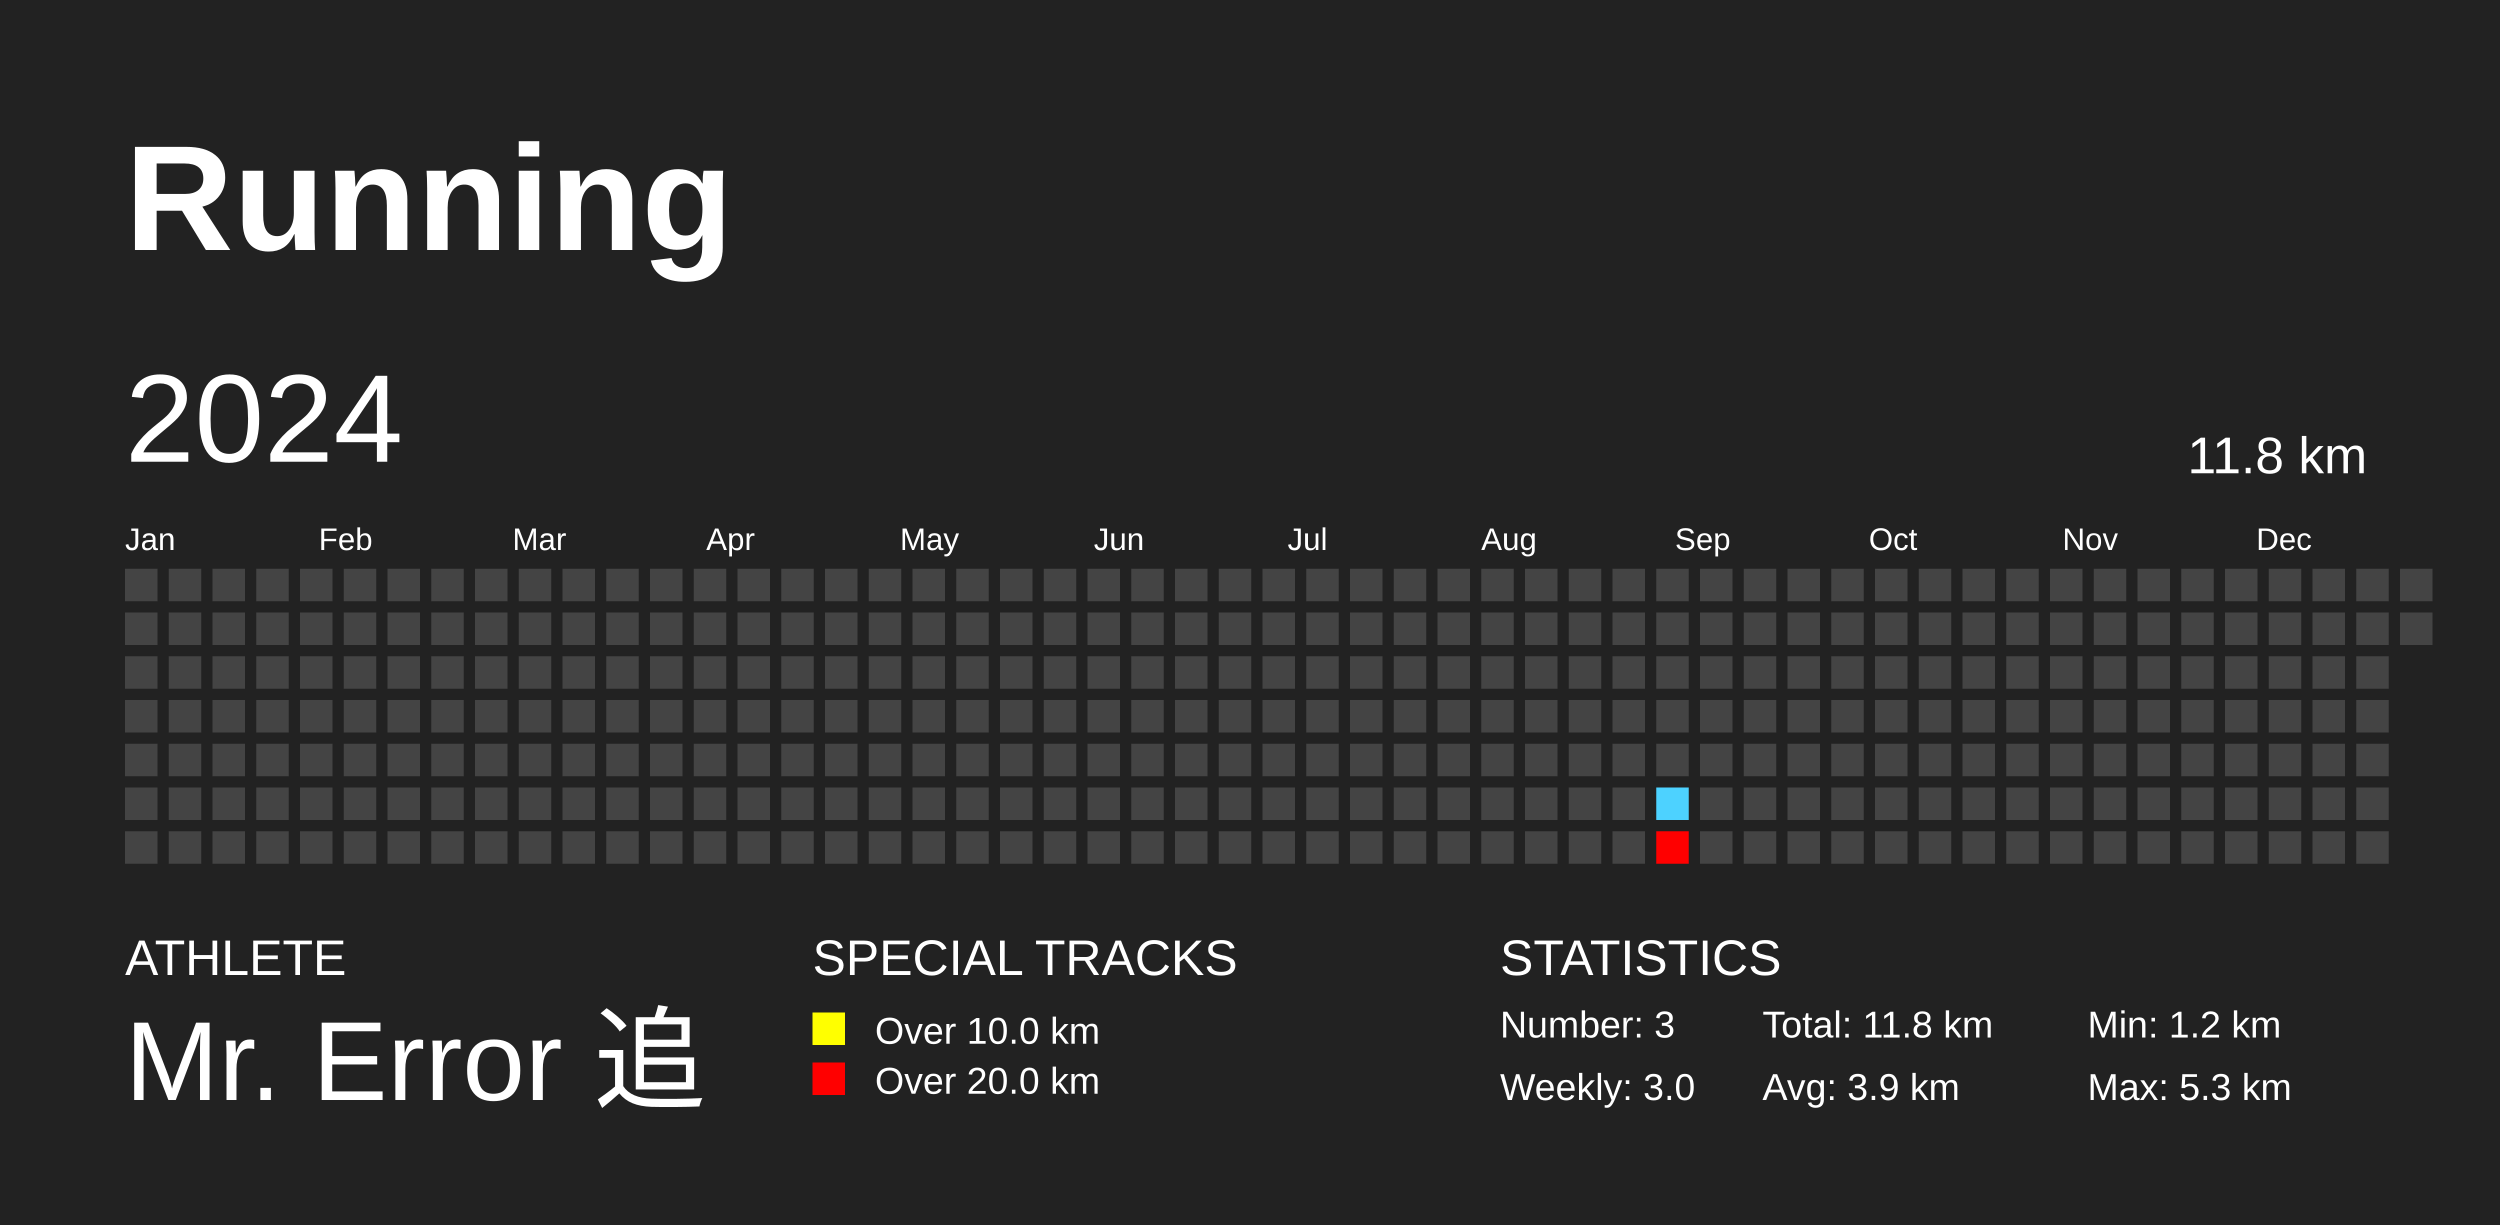
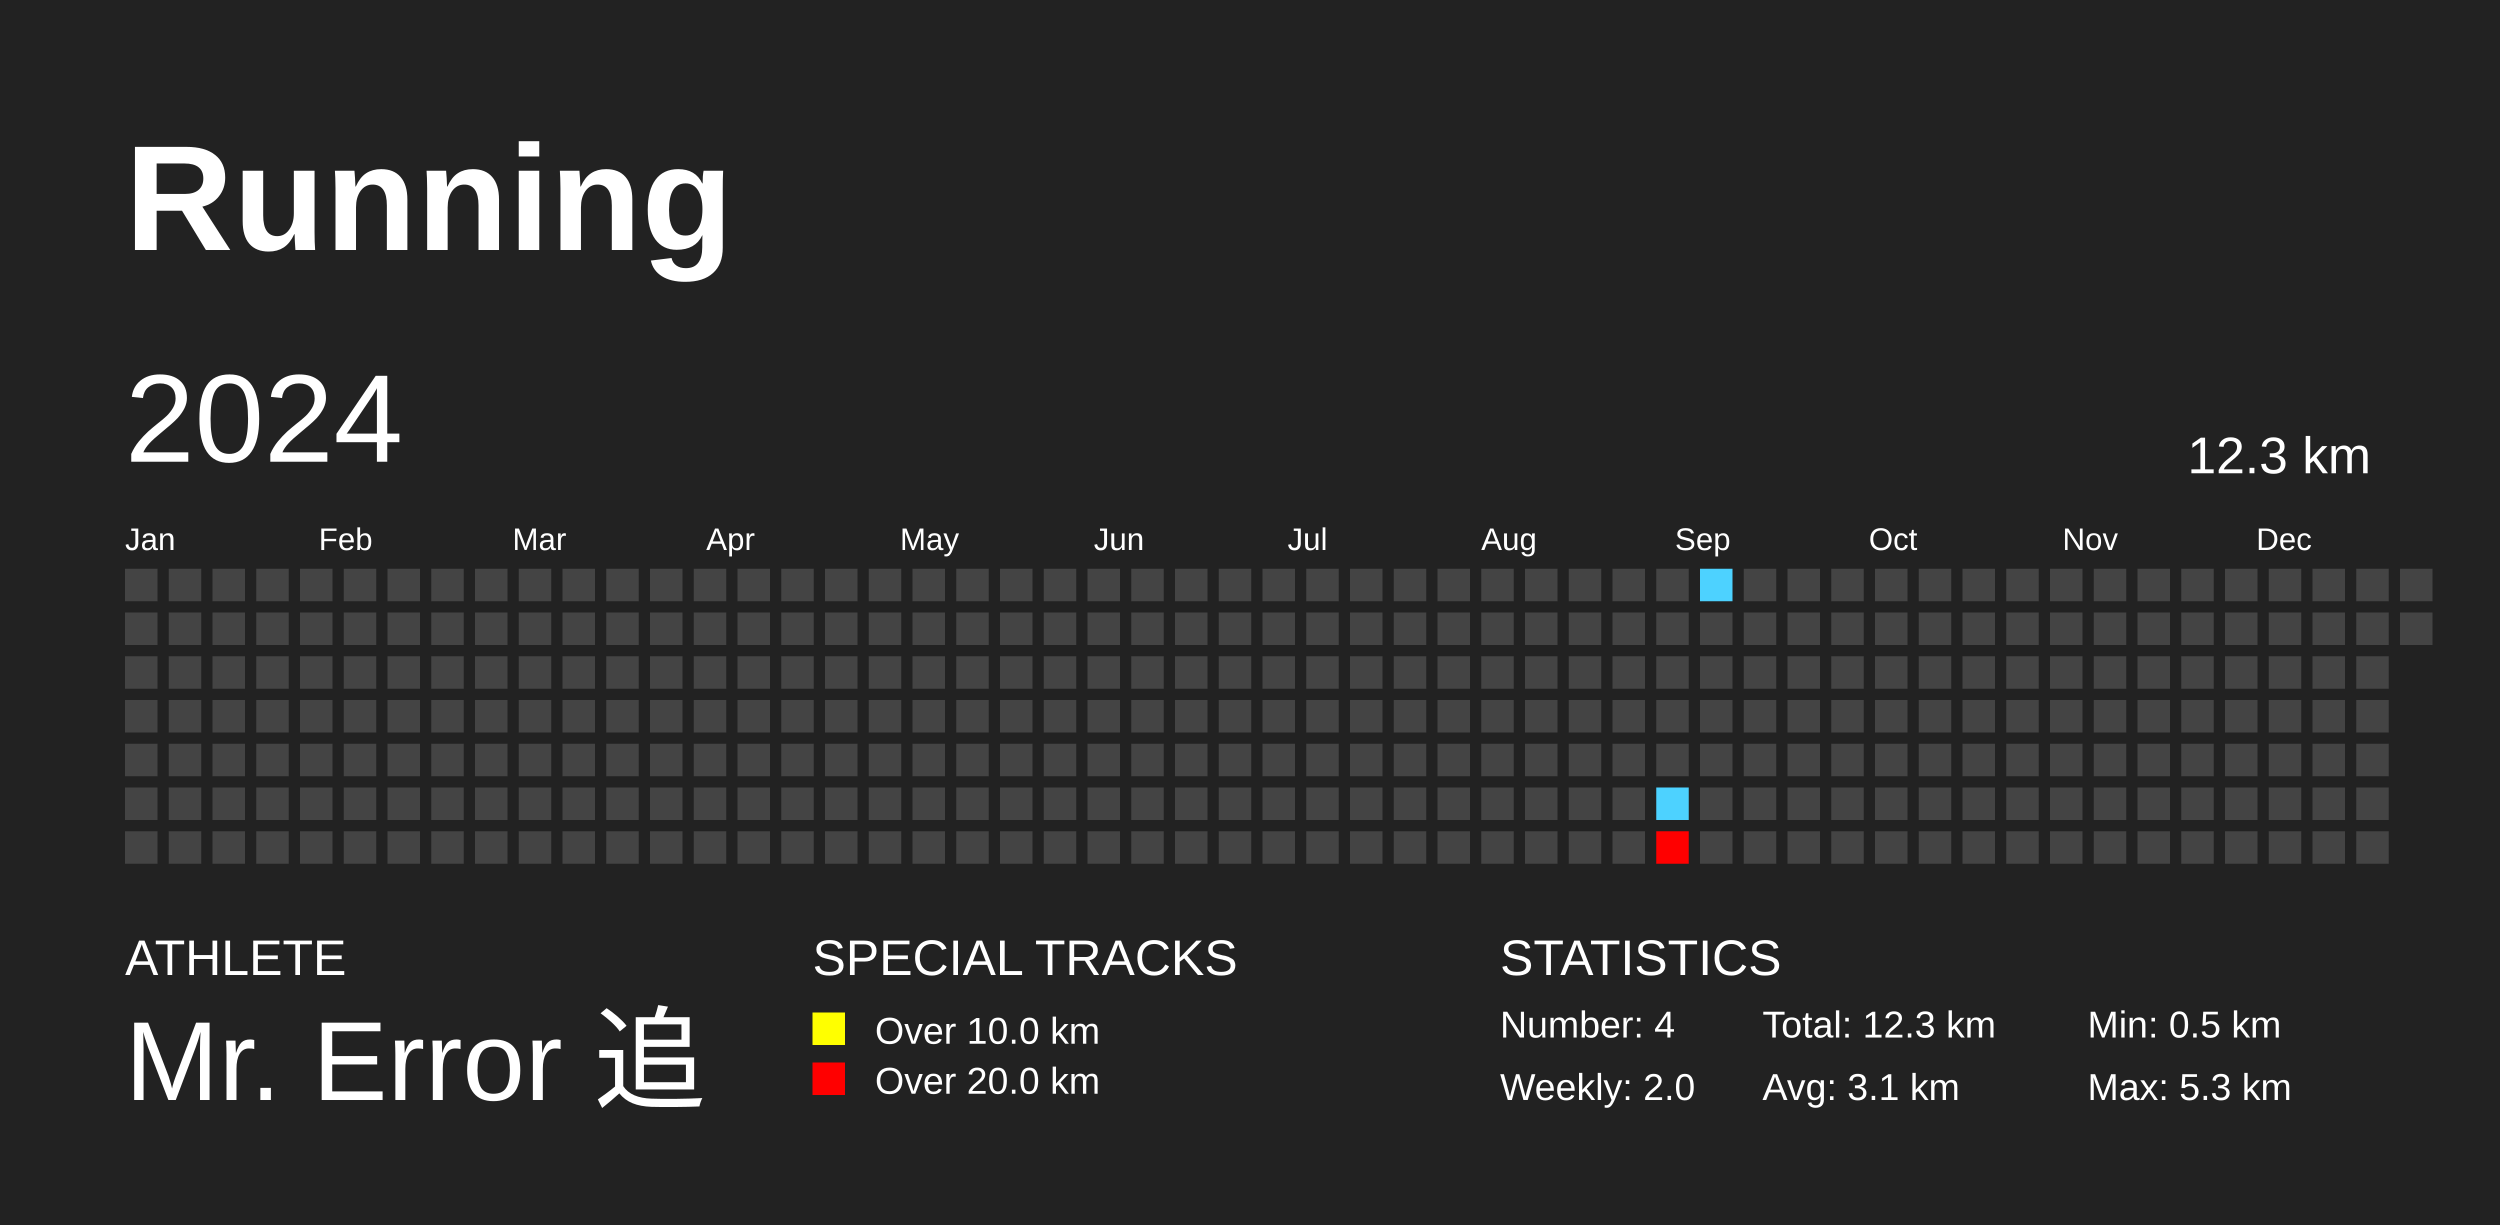
<svg xmlns="http://www.w3.org/2000/svg" baseProfile="full" height="98mm" version="1.1" viewBox="0,0,200,98" width="200mm">
  <defs />
  <rect fill="#222222" height="98" width="200" x="0" y="0" />
  <text fill="#FFFFFF" style="font-size:12px; font-family:Arial; font-weight:bold;" x="10" y="20">Running</text>
  <text fill="#FFFFFF" style="font-size:4px; font-family:Arial" x="10" y="78">ATHLETE</text>
  <text fill="#FFFFFF" style="font-size:9px; font-family:Arial" x="10" y="88">Mr. Error 追</text>
  <text fill="#FFFFFF" style="font-size:4px; font-family:Arial" x="65" y="78">SPECIAL TRACKS</text>
  <rect fill="yellow" height="2.6" width="2.6" x="65" y="81" />
  <text fill="#FFFFFF" style="font-size:3px; font-family:Arial" x="70" y="83.5">Over 10.0 km</text>
  <rect fill="red" height="2.6" width="2.6" x="65" y="85" />
  <text fill="#FFFFFF" style="font-size:3px; font-family:Arial" x="70" y="87.5">Over 20.0 km</text>
  <text fill="#FFFFFF" style="font-size:4px; font-family:Arial" x="120" y="78">STATISTICS</text>
-   <text fill="#FFFFFF" style="font-size:3px; font-family:Arial" x="120" y="83">Number: 3</text>
-   <text fill="#FFFFFF" style="font-size:3px; font-family:Arial" x="120" y="88">Weekly: 3.0</text>
-   <text fill="#FFFFFF" style="font-size:3px; font-family:Arial" x="141" y="83">Total: 11.8 km</text>
-   <text fill="#FFFFFF" style="font-size:3px; font-family:Arial" x="141" y="88">Avg: 3.9 km</text>
-   <text fill="#FFFFFF" style="font-size:3px; font-family:Arial" x="167" y="83">Min: 1.2 km</text>
+   <text fill="#FFFFFF" style="font-size:3px; font-family:Arial" x="120" y="83">Number: 4</text>
+   <text fill="#FFFFFF" style="font-size:3px; font-family:Arial" x="120" y="88">Weekly: 2.0</text>
+   <text fill="#FFFFFF" style="font-size:3px; font-family:Arial" x="141" y="83">Total: 12.3 km</text>
+   <text fill="#FFFFFF" style="font-size:3px; font-family:Arial" x="141" y="88">Avg: 3.1 km</text>
+   <text fill="#FFFFFF" style="font-size:3px; font-family:Arial" x="167" y="83">Min: 0.5 km</text>
  <text fill="#FFFFFF" style="font-size:3px; font-family:Arial" x="167" y="88">Max: 5.3 km</text>
  <text dominant-baseline="hanging" fill="#FFFFFF" style="font-size:10.0px; font-family:Arial;" x="10" y="30">2024</text>
-   <text dominant-baseline="hanging" fill="#FFFFFF" style="font-size:4.125px; font-family:Arial;" x="175" y="35">11.8 km</text>
+   <text dominant-baseline="hanging" fill="#FFFFFF" style="font-size:4.125px; font-family:Arial;" x="175" y="35">12.3 km</text>
  <text fill="#FFFFFF" style="font-size:2.5px; font-family:Arial" x="10.0" y="44">Jan</text>
  <text fill="#FFFFFF" style="font-size:2.5px; font-family:Arial" x="25.5" y="44">Feb</text>
  <text fill="#FFFFFF" style="font-size:2.5px; font-family:Arial" x="41.0" y="44">Mar</text>
  <text fill="#FFFFFF" style="font-size:2.5px; font-family:Arial" x="56.5" y="44">Apr</text>
  <text fill="#FFFFFF" style="font-size:2.5px; font-family:Arial" x="72.0" y="44">May</text>
  <text fill="#FFFFFF" style="font-size:2.5px; font-family:Arial" x="87.5" y="44">Jun</text>
  <text fill="#FFFFFF" style="font-size:2.5px; font-family:Arial" x="103.0" y="44">Jul</text>
  <text fill="#FFFFFF" style="font-size:2.5px; font-family:Arial" x="118.5" y="44">Aug</text>
  <text fill="#FFFFFF" style="font-size:2.5px; font-family:Arial" x="134.0" y="44">Sep</text>
  <text fill="#FFFFFF" style="font-size:2.5px; font-family:Arial" x="149.5" y="44">Oct</text>
  <text fill="#FFFFFF" style="font-size:2.5px; font-family:Arial" x="165.0" y="44">Nov</text>
  <text fill="#FFFFFF" style="font-size:2.5px; font-family:Arial" x="180.5" y="44">Dec</text>
  <rect fill="#444444" height="2.6" width="2.6" x="10.0" y="45.5" />
  <rect fill="#444444" height="2.6" width="2.6" x="10.0" y="49.0" />
  <rect fill="#444444" height="2.6" width="2.6" x="10.0" y="52.5" />
  <rect fill="#444444" height="2.6" width="2.6" x="10.0" y="56.0" />
  <rect fill="#444444" height="2.6" width="2.6" x="10.0" y="59.5" />
  <rect fill="#444444" height="2.6" width="2.6" x="10.0" y="63.0" />
  <rect fill="#444444" height="2.6" width="2.6" x="10.0" y="66.5" />
  <rect fill="#444444" height="2.6" width="2.6" x="13.5" y="45.5" />
  <rect fill="#444444" height="2.6" width="2.6" x="13.5" y="49.0" />
  <rect fill="#444444" height="2.6" width="2.6" x="13.5" y="52.5" />
  <rect fill="#444444" height="2.6" width="2.6" x="13.5" y="56.0" />
  <rect fill="#444444" height="2.6" width="2.6" x="13.5" y="59.5" />
  <rect fill="#444444" height="2.6" width="2.6" x="13.5" y="63.0" />
  <rect fill="#444444" height="2.6" width="2.6" x="13.5" y="66.5" />
  <rect fill="#444444" height="2.6" width="2.6" x="17.0" y="45.5" />
  <rect fill="#444444" height="2.6" width="2.6" x="17.0" y="49.0" />
  <rect fill="#444444" height="2.6" width="2.6" x="17.0" y="52.5" />
  <rect fill="#444444" height="2.6" width="2.6" x="17.0" y="56.0" />
  <rect fill="#444444" height="2.6" width="2.6" x="17.0" y="59.5" />
  <rect fill="#444444" height="2.6" width="2.6" x="17.0" y="63.0" />
  <rect fill="#444444" height="2.6" width="2.6" x="17.0" y="66.5" />
  <rect fill="#444444" height="2.6" width="2.6" x="20.5" y="45.5" />
  <rect fill="#444444" height="2.6" width="2.6" x="20.5" y="49.0" />
  <rect fill="#444444" height="2.6" width="2.6" x="20.5" y="52.5" />
  <rect fill="#444444" height="2.6" width="2.6" x="20.5" y="56.0" />
  <rect fill="#444444" height="2.6" width="2.6" x="20.5" y="59.5" />
  <rect fill="#444444" height="2.6" width="2.6" x="20.5" y="63.0" />
  <rect fill="#444444" height="2.6" width="2.6" x="20.5" y="66.5" />
  <rect fill="#444444" height="2.6" width="2.6" x="24.0" y="45.5" />
  <rect fill="#444444" height="2.6" width="2.6" x="24.0" y="49.0" />
  <rect fill="#444444" height="2.6" width="2.6" x="24.0" y="52.5" />
  <rect fill="#444444" height="2.6" width="2.6" x="24.0" y="56.0" />
  <rect fill="#444444" height="2.6" width="2.6" x="24.0" y="59.5" />
  <rect fill="#444444" height="2.6" width="2.6" x="24.0" y="63.0" />
  <rect fill="#444444" height="2.6" width="2.6" x="24.0" y="66.5" />
  <rect fill="#444444" height="2.6" width="2.6" x="27.5" y="45.5" />
  <rect fill="#444444" height="2.6" width="2.6" x="27.5" y="49.0" />
  <rect fill="#444444" height="2.6" width="2.6" x="27.5" y="52.5" />
  <rect fill="#444444" height="2.6" width="2.6" x="27.5" y="56.0" />
  <rect fill="#444444" height="2.6" width="2.6" x="27.5" y="59.5" />
  <rect fill="#444444" height="2.6" width="2.6" x="27.5" y="63.0" />
  <rect fill="#444444" height="2.6" width="2.6" x="27.5" y="66.5" />
  <rect fill="#444444" height="2.6" width="2.6" x="31.0" y="45.5" />
  <rect fill="#444444" height="2.6" width="2.6" x="31.0" y="49.0" />
  <rect fill="#444444" height="2.6" width="2.6" x="31.0" y="52.5" />
  <rect fill="#444444" height="2.6" width="2.6" x="31.0" y="56.0" />
  <rect fill="#444444" height="2.6" width="2.6" x="31.0" y="59.5" />
  <rect fill="#444444" height="2.6" width="2.6" x="31.0" y="63.0" />
  <rect fill="#444444" height="2.6" width="2.6" x="31.0" y="66.5" />
  <rect fill="#444444" height="2.6" width="2.6" x="34.5" y="45.5" />
  <rect fill="#444444" height="2.6" width="2.6" x="34.5" y="49.0" />
  <rect fill="#444444" height="2.6" width="2.6" x="34.5" y="52.5" />
  <rect fill="#444444" height="2.6" width="2.6" x="34.5" y="56.0" />
  <rect fill="#444444" height="2.6" width="2.6" x="34.5" y="59.5" />
  <rect fill="#444444" height="2.6" width="2.6" x="34.5" y="63.0" />
  <rect fill="#444444" height="2.6" width="2.6" x="34.5" y="66.5" />
  <rect fill="#444444" height="2.6" width="2.6" x="38.0" y="45.5" />
  <rect fill="#444444" height="2.6" width="2.6" x="38.0" y="49.0" />
  <rect fill="#444444" height="2.6" width="2.6" x="38.0" y="52.5" />
  <rect fill="#444444" height="2.6" width="2.6" x="38.0" y="56.0" />
  <rect fill="#444444" height="2.6" width="2.6" x="38.0" y="59.5" />
  <rect fill="#444444" height="2.6" width="2.6" x="38.0" y="63.0" />
  <rect fill="#444444" height="2.6" width="2.6" x="38.0" y="66.5" />
  <rect fill="#444444" height="2.6" width="2.6" x="41.5" y="45.5" />
  <rect fill="#444444" height="2.6" width="2.6" x="41.5" y="49.0" />
  <rect fill="#444444" height="2.6" width="2.6" x="41.5" y="52.5" />
  <rect fill="#444444" height="2.6" width="2.6" x="41.5" y="56.0" />
  <rect fill="#444444" height="2.6" width="2.6" x="41.5" y="59.5" />
  <rect fill="#444444" height="2.6" width="2.6" x="41.5" y="63.0" />
  <rect fill="#444444" height="2.6" width="2.6" x="41.5" y="66.5" />
  <rect fill="#444444" height="2.6" width="2.6" x="45.0" y="45.5" />
  <rect fill="#444444" height="2.6" width="2.6" x="45.0" y="49.0" />
  <rect fill="#444444" height="2.6" width="2.6" x="45.0" y="52.5" />
  <rect fill="#444444" height="2.6" width="2.6" x="45.0" y="56.0" />
  <rect fill="#444444" height="2.6" width="2.6" x="45.0" y="59.5" />
  <rect fill="#444444" height="2.6" width="2.6" x="45.0" y="63.0" />
  <rect fill="#444444" height="2.6" width="2.6" x="45.0" y="66.5" />
  <rect fill="#444444" height="2.6" width="2.6" x="48.5" y="45.5" />
  <rect fill="#444444" height="2.6" width="2.6" x="48.5" y="49.0" />
  <rect fill="#444444" height="2.6" width="2.6" x="48.5" y="52.5" />
  <rect fill="#444444" height="2.6" width="2.6" x="48.5" y="56.0" />
  <rect fill="#444444" height="2.6" width="2.6" x="48.5" y="59.5" />
  <rect fill="#444444" height="2.6" width="2.6" x="48.5" y="63.0" />
  <rect fill="#444444" height="2.6" width="2.6" x="48.5" y="66.5" />
  <rect fill="#444444" height="2.6" width="2.6" x="52.0" y="45.5" />
  <rect fill="#444444" height="2.6" width="2.6" x="52.0" y="49.0" />
  <rect fill="#444444" height="2.6" width="2.6" x="52.0" y="52.5" />
  <rect fill="#444444" height="2.6" width="2.6" x="52.0" y="56.0" />
  <rect fill="#444444" height="2.6" width="2.6" x="52.0" y="59.5" />
  <rect fill="#444444" height="2.6" width="2.6" x="52.0" y="63.0" />
  <rect fill="#444444" height="2.6" width="2.6" x="52.0" y="66.5" />
  <rect fill="#444444" height="2.6" width="2.6" x="55.5" y="45.5" />
  <rect fill="#444444" height="2.6" width="2.6" x="55.5" y="49.0" />
  <rect fill="#444444" height="2.6" width="2.6" x="55.5" y="52.5" />
  <rect fill="#444444" height="2.6" width="2.6" x="55.5" y="56.0" />
  <rect fill="#444444" height="2.6" width="2.6" x="55.5" y="59.5" />
  <rect fill="#444444" height="2.6" width="2.6" x="55.5" y="63.0" />
  <rect fill="#444444" height="2.6" width="2.6" x="55.5" y="66.5" />
  <rect fill="#444444" height="2.6" width="2.6" x="59.0" y="45.5" />
  <rect fill="#444444" height="2.6" width="2.6" x="59.0" y="49.0" />
  <rect fill="#444444" height="2.6" width="2.6" x="59.0" y="52.5" />
  <rect fill="#444444" height="2.6" width="2.6" x="59.0" y="56.0" />
  <rect fill="#444444" height="2.6" width="2.6" x="59.0" y="59.5" />
  <rect fill="#444444" height="2.6" width="2.6" x="59.0" y="63.0" />
  <rect fill="#444444" height="2.6" width="2.6" x="59.0" y="66.5" />
  <rect fill="#444444" height="2.6" width="2.6" x="62.5" y="45.5" />
  <rect fill="#444444" height="2.6" width="2.6" x="62.5" y="49.0" />
  <rect fill="#444444" height="2.6" width="2.6" x="62.5" y="52.5" />
  <rect fill="#444444" height="2.6" width="2.6" x="62.5" y="56.0" />
  <rect fill="#444444" height="2.6" width="2.6" x="62.5" y="59.5" />
  <rect fill="#444444" height="2.6" width="2.6" x="62.5" y="63.0" />
  <rect fill="#444444" height="2.6" width="2.6" x="62.5" y="66.5" />
  <rect fill="#444444" height="2.6" width="2.6" x="66.0" y="45.5" />
  <rect fill="#444444" height="2.6" width="2.6" x="66.0" y="49.0" />
  <rect fill="#444444" height="2.6" width="2.6" x="66.0" y="52.5" />
  <rect fill="#444444" height="2.6" width="2.6" x="66.0" y="56.0" />
  <rect fill="#444444" height="2.6" width="2.6" x="66.0" y="59.5" />
  <rect fill="#444444" height="2.6" width="2.6" x="66.0" y="63.0" />
  <rect fill="#444444" height="2.6" width="2.6" x="66.0" y="66.5" />
  <rect fill="#444444" height="2.6" width="2.6" x="69.5" y="45.5" />
  <rect fill="#444444" height="2.6" width="2.6" x="69.5" y="49.0" />
  <rect fill="#444444" height="2.6" width="2.6" x="69.5" y="52.5" />
  <rect fill="#444444" height="2.6" width="2.6" x="69.5" y="56.0" />
  <rect fill="#444444" height="2.6" width="2.6" x="69.5" y="59.5" />
  <rect fill="#444444" height="2.6" width="2.6" x="69.5" y="63.0" />
  <rect fill="#444444" height="2.6" width="2.6" x="69.5" y="66.5" />
  <rect fill="#444444" height="2.6" width="2.6" x="73.0" y="45.5" />
  <rect fill="#444444" height="2.6" width="2.6" x="73.0" y="49.0" />
  <rect fill="#444444" height="2.6" width="2.6" x="73.0" y="52.5" />
  <rect fill="#444444" height="2.6" width="2.6" x="73.0" y="56.0" />
  <rect fill="#444444" height="2.6" width="2.6" x="73.0" y="59.5" />
  <rect fill="#444444" height="2.6" width="2.6" x="73.0" y="63.0" />
  <rect fill="#444444" height="2.6" width="2.6" x="73.0" y="66.5" />
  <rect fill="#444444" height="2.6" width="2.6" x="76.5" y="45.5" />
  <rect fill="#444444" height="2.6" width="2.6" x="76.5" y="49.0" />
  <rect fill="#444444" height="2.6" width="2.6" x="76.5" y="52.5" />
  <rect fill="#444444" height="2.6" width="2.6" x="76.5" y="56.0" />
  <rect fill="#444444" height="2.6" width="2.6" x="76.5" y="59.5" />
  <rect fill="#444444" height="2.6" width="2.6" x="76.5" y="63.0" />
  <rect fill="#444444" height="2.6" width="2.6" x="76.5" y="66.5" />
  <rect fill="#444444" height="2.6" width="2.6" x="80.0" y="45.5" />
  <rect fill="#444444" height="2.6" width="2.6" x="80.0" y="49.0" />
  <rect fill="#444444" height="2.6" width="2.6" x="80.0" y="52.5" />
  <rect fill="#444444" height="2.6" width="2.6" x="80.0" y="56.0" />
  <rect fill="#444444" height="2.6" width="2.6" x="80.0" y="59.5" />
  <rect fill="#444444" height="2.6" width="2.6" x="80.0" y="63.0" />
  <rect fill="#444444" height="2.6" width="2.6" x="80.0" y="66.5" />
  <rect fill="#444444" height="2.6" width="2.6" x="83.5" y="45.5" />
  <rect fill="#444444" height="2.6" width="2.6" x="83.5" y="49.0" />
  <rect fill="#444444" height="2.6" width="2.6" x="83.5" y="52.5" />
  <rect fill="#444444" height="2.6" width="2.6" x="83.5" y="56.0" />
  <rect fill="#444444" height="2.6" width="2.6" x="83.5" y="59.5" />
  <rect fill="#444444" height="2.6" width="2.6" x="83.5" y="63.0" />
  <rect fill="#444444" height="2.6" width="2.6" x="83.5" y="66.5" />
  <rect fill="#444444" height="2.6" width="2.6" x="87.0" y="45.5" />
  <rect fill="#444444" height="2.6" width="2.6" x="87.0" y="49.0" />
  <rect fill="#444444" height="2.6" width="2.6" x="87.0" y="52.5" />
  <rect fill="#444444" height="2.6" width="2.6" x="87.0" y="56.0" />
  <rect fill="#444444" height="2.6" width="2.6" x="87.0" y="59.5" />
  <rect fill="#444444" height="2.6" width="2.6" x="87.0" y="63.0" />
  <rect fill="#444444" height="2.6" width="2.6" x="87.0" y="66.5" />
  <rect fill="#444444" height="2.6" width="2.6" x="90.5" y="45.5" />
  <rect fill="#444444" height="2.6" width="2.6" x="90.5" y="49.0" />
  <rect fill="#444444" height="2.6" width="2.6" x="90.5" y="52.5" />
  <rect fill="#444444" height="2.6" width="2.6" x="90.5" y="56.0" />
  <rect fill="#444444" height="2.6" width="2.6" x="90.5" y="59.5" />
  <rect fill="#444444" height="2.6" width="2.6" x="90.5" y="63.0" />
  <rect fill="#444444" height="2.6" width="2.6" x="90.5" y="66.5" />
  <rect fill="#444444" height="2.6" width="2.6" x="94.0" y="45.5" />
  <rect fill="#444444" height="2.6" width="2.6" x="94.0" y="49.0" />
  <rect fill="#444444" height="2.6" width="2.6" x="94.0" y="52.5" />
  <rect fill="#444444" height="2.6" width="2.6" x="94.0" y="56.0" />
  <rect fill="#444444" height="2.6" width="2.6" x="94.0" y="59.5" />
  <rect fill="#444444" height="2.6" width="2.6" x="94.0" y="63.0" />
  <rect fill="#444444" height="2.6" width="2.6" x="94.0" y="66.5" />
  <rect fill="#444444" height="2.6" width="2.6" x="97.5" y="45.5" />
  <rect fill="#444444" height="2.6" width="2.6" x="97.5" y="49.0" />
  <rect fill="#444444" height="2.6" width="2.6" x="97.5" y="52.5" />
  <rect fill="#444444" height="2.6" width="2.6" x="97.5" y="56.0" />
  <rect fill="#444444" height="2.6" width="2.6" x="97.5" y="59.5" />
  <rect fill="#444444" height="2.6" width="2.6" x="97.5" y="63.0" />
  <rect fill="#444444" height="2.6" width="2.6" x="97.5" y="66.5" />
  <rect fill="#444444" height="2.6" width="2.6" x="101.0" y="45.5" />
  <rect fill="#444444" height="2.6" width="2.6" x="101.0" y="49.0" />
  <rect fill="#444444" height="2.6" width="2.6" x="101.0" y="52.5" />
  <rect fill="#444444" height="2.6" width="2.6" x="101.0" y="56.0" />
  <rect fill="#444444" height="2.6" width="2.6" x="101.0" y="59.5" />
  <rect fill="#444444" height="2.6" width="2.6" x="101.0" y="63.0" />
  <rect fill="#444444" height="2.6" width="2.6" x="101.0" y="66.5" />
  <rect fill="#444444" height="2.6" width="2.6" x="104.5" y="45.5" />
  <rect fill="#444444" height="2.6" width="2.6" x="104.5" y="49.0" />
  <rect fill="#444444" height="2.6" width="2.6" x="104.5" y="52.5" />
  <rect fill="#444444" height="2.6" width="2.6" x="104.5" y="56.0" />
  <rect fill="#444444" height="2.6" width="2.6" x="104.5" y="59.5" />
  <rect fill="#444444" height="2.6" width="2.6" x="104.5" y="63.0" />
  <rect fill="#444444" height="2.6" width="2.6" x="104.5" y="66.5" />
  <rect fill="#444444" height="2.6" width="2.6" x="108.0" y="45.5" />
  <rect fill="#444444" height="2.6" width="2.6" x="108.0" y="49.0" />
  <rect fill="#444444" height="2.6" width="2.6" x="108.0" y="52.5" />
  <rect fill="#444444" height="2.6" width="2.6" x="108.0" y="56.0" />
  <rect fill="#444444" height="2.6" width="2.6" x="108.0" y="59.5" />
  <rect fill="#444444" height="2.6" width="2.6" x="108.0" y="63.0" />
  <rect fill="#444444" height="2.6" width="2.6" x="108.0" y="66.5" />
  <rect fill="#444444" height="2.6" width="2.6" x="111.5" y="45.5" />
  <rect fill="#444444" height="2.6" width="2.6" x="111.5" y="49.0" />
  <rect fill="#444444" height="2.6" width="2.6" x="111.5" y="52.5" />
  <rect fill="#444444" height="2.6" width="2.6" x="111.5" y="56.0" />
  <rect fill="#444444" height="2.6" width="2.6" x="111.5" y="59.5" />
  <rect fill="#444444" height="2.6" width="2.6" x="111.5" y="63.0" />
  <rect fill="#444444" height="2.6" width="2.6" x="111.5" y="66.5" />
  <rect fill="#444444" height="2.6" width="2.6" x="115.0" y="45.5" />
  <rect fill="#444444" height="2.6" width="2.6" x="115.0" y="49.0" />
  <rect fill="#444444" height="2.6" width="2.6" x="115.0" y="52.5" />
  <rect fill="#444444" height="2.6" width="2.6" x="115.0" y="56.0" />
  <rect fill="#444444" height="2.6" width="2.6" x="115.0" y="59.5" />
  <rect fill="#444444" height="2.6" width="2.6" x="115.0" y="63.0" />
  <rect fill="#444444" height="2.6" width="2.6" x="115.0" y="66.5" />
  <rect fill="#444444" height="2.6" width="2.6" x="118.5" y="45.5" />
  <rect fill="#444444" height="2.6" width="2.6" x="118.5" y="49.0" />
  <rect fill="#444444" height="2.6" width="2.6" x="118.5" y="52.5" />
  <rect fill="#444444" height="2.6" width="2.6" x="118.5" y="56.0" />
  <rect fill="#444444" height="2.6" width="2.6" x="118.5" y="59.5" />
  <rect fill="#444444" height="2.6" width="2.6" x="118.5" y="63.0" />
  <rect fill="#444444" height="2.6" width="2.6" x="118.5" y="66.5" />
  <rect fill="#444444" height="2.6" width="2.6" x="122.0" y="45.5" />
  <rect fill="#444444" height="2.6" width="2.6" x="122.0" y="49.0" />
  <rect fill="#444444" height="2.6" width="2.6" x="122.0" y="52.5" />
  <rect fill="#444444" height="2.6" width="2.6" x="122.0" y="56.0" />
  <rect fill="#444444" height="2.6" width="2.6" x="122.0" y="59.5" />
  <rect fill="#444444" height="2.6" width="2.6" x="122.0" y="63.0" />
  <rect fill="#444444" height="2.6" width="2.6" x="122.0" y="66.5" />
  <rect fill="#444444" height="2.6" width="2.6" x="125.5" y="45.5" />
  <rect fill="#444444" height="2.6" width="2.6" x="125.5" y="49.0" />
  <rect fill="#444444" height="2.6" width="2.6" x="125.5" y="52.5" />
  <rect fill="#444444" height="2.6" width="2.6" x="125.5" y="56.0" />
  <rect fill="#444444" height="2.6" width="2.6" x="125.5" y="59.5" />
  <rect fill="#444444" height="2.6" width="2.6" x="125.5" y="63.0" />
  <rect fill="#444444" height="2.6" width="2.6" x="125.5" y="66.5" />
  <rect fill="#444444" height="2.6" width="2.6" x="129.0" y="45.5" />
  <rect fill="#444444" height="2.6" width="2.6" x="129.0" y="49.0" />
  <rect fill="#444444" height="2.6" width="2.6" x="129.0" y="52.5" />
  <rect fill="#444444" height="2.6" width="2.6" x="129.0" y="56.0" />
  <rect fill="#444444" height="2.6" width="2.6" x="129.0" y="59.5" />
  <rect fill="#444444" height="2.6" width="2.6" x="129.0" y="63.0" />
  <rect fill="#444444" height="2.6" width="2.6" x="129.0" y="66.5" />
  <rect fill="#444444" height="2.6" width="2.6" x="132.5" y="45.5" />
  <rect fill="#444444" height="2.6" width="2.6" x="132.5" y="49.0" />
  <rect fill="#444444" height="2.6" width="2.6" x="132.5" y="52.5" />
  <rect fill="#444444" height="2.6" width="2.6" x="132.5" y="56.0" />
  <rect fill="#444444" height="2.6" width="2.6" x="132.5" y="59.5" />
  <rect fill="#4dd2ff" height="2.6" width="2.6" x="132.5" y="63.0" />
  <rect fill="#ff0000" height="2.6" width="2.6" x="132.5" y="66.5" />
-   <rect fill="#444444" height="2.6" width="2.6" x="136.0" y="45.5" />
+   <rect fill="#4dd2ff" height="2.6" width="2.6" x="136.0" y="45.5" />
  <rect fill="#444444" height="2.6" width="2.6" x="136.0" y="49.0" />
  <rect fill="#444444" height="2.6" width="2.6" x="136.0" y="52.5" />
  <rect fill="#444444" height="2.6" width="2.6" x="136.0" y="56.0" />
  <rect fill="#444444" height="2.6" width="2.6" x="136.0" y="59.5" />
  <rect fill="#444444" height="2.6" width="2.6" x="136.0" y="63.0" />
  <rect fill="#444444" height="2.6" width="2.6" x="136.0" y="66.5" />
  <rect fill="#444444" height="2.6" width="2.6" x="139.5" y="45.5" />
  <rect fill="#444444" height="2.6" width="2.6" x="139.5" y="49.0" />
  <rect fill="#444444" height="2.6" width="2.6" x="139.5" y="52.5" />
  <rect fill="#444444" height="2.6" width="2.6" x="139.5" y="56.0" />
  <rect fill="#444444" height="2.6" width="2.6" x="139.5" y="59.5" />
  <rect fill="#444444" height="2.6" width="2.6" x="139.5" y="63.0" />
  <rect fill="#444444" height="2.6" width="2.6" x="139.5" y="66.5" />
  <rect fill="#444444" height="2.6" width="2.6" x="143.0" y="45.5" />
  <rect fill="#444444" height="2.6" width="2.6" x="143.0" y="49.0" />
  <rect fill="#444444" height="2.6" width="2.6" x="143.0" y="52.5" />
  <rect fill="#444444" height="2.6" width="2.6" x="143.0" y="56.0" />
  <rect fill="#444444" height="2.6" width="2.6" x="143.0" y="59.5" />
  <rect fill="#444444" height="2.6" width="2.6" x="143.0" y="63.0" />
  <rect fill="#444444" height="2.6" width="2.6" x="143.0" y="66.5" />
  <rect fill="#444444" height="2.6" width="2.6" x="146.5" y="45.5" />
  <rect fill="#444444" height="2.6" width="2.6" x="146.5" y="49.0" />
  <rect fill="#444444" height="2.6" width="2.6" x="146.5" y="52.5" />
  <rect fill="#444444" height="2.6" width="2.6" x="146.5" y="56.0" />
  <rect fill="#444444" height="2.6" width="2.6" x="146.5" y="59.5" />
  <rect fill="#444444" height="2.6" width="2.6" x="146.5" y="63.0" />
  <rect fill="#444444" height="2.6" width="2.6" x="146.5" y="66.5" />
  <rect fill="#444444" height="2.6" width="2.6" x="150.0" y="45.5" />
  <rect fill="#444444" height="2.6" width="2.6" x="150.0" y="49.0" />
  <rect fill="#444444" height="2.6" width="2.6" x="150.0" y="52.5" />
  <rect fill="#444444" height="2.6" width="2.6" x="150.0" y="56.0" />
  <rect fill="#444444" height="2.6" width="2.6" x="150.0" y="59.5" />
  <rect fill="#444444" height="2.6" width="2.6" x="150.0" y="63.0" />
  <rect fill="#444444" height="2.6" width="2.6" x="150.0" y="66.5" />
  <rect fill="#444444" height="2.6" width="2.6" x="153.5" y="45.5" />
  <rect fill="#444444" height="2.6" width="2.6" x="153.5" y="49.0" />
  <rect fill="#444444" height="2.6" width="2.6" x="153.5" y="52.5" />
  <rect fill="#444444" height="2.6" width="2.6" x="153.5" y="56.0" />
  <rect fill="#444444" height="2.6" width="2.6" x="153.5" y="59.5" />
  <rect fill="#444444" height="2.6" width="2.6" x="153.5" y="63.0" />
  <rect fill="#444444" height="2.6" width="2.6" x="153.5" y="66.5" />
  <rect fill="#444444" height="2.6" width="2.6" x="157.0" y="45.5" />
  <rect fill="#444444" height="2.6" width="2.6" x="157.0" y="49.0" />
  <rect fill="#444444" height="2.6" width="2.6" x="157.0" y="52.5" />
  <rect fill="#444444" height="2.6" width="2.6" x="157.0" y="56.0" />
  <rect fill="#444444" height="2.6" width="2.6" x="157.0" y="59.5" />
  <rect fill="#444444" height="2.6" width="2.6" x="157.0" y="63.0" />
  <rect fill="#444444" height="2.6" width="2.6" x="157.0" y="66.5" />
  <rect fill="#444444" height="2.6" width="2.6" x="160.5" y="45.5" />
  <rect fill="#444444" height="2.6" width="2.6" x="160.5" y="49.0" />
  <rect fill="#444444" height="2.6" width="2.6" x="160.5" y="52.5" />
  <rect fill="#444444" height="2.6" width="2.6" x="160.5" y="56.0" />
  <rect fill="#444444" height="2.6" width="2.6" x="160.5" y="59.5" />
  <rect fill="#444444" height="2.6" width="2.6" x="160.5" y="63.0" />
  <rect fill="#444444" height="2.6" width="2.6" x="160.5" y="66.5" />
  <rect fill="#444444" height="2.6" width="2.6" x="164.0" y="45.5" />
  <rect fill="#444444" height="2.6" width="2.6" x="164.0" y="49.0" />
  <rect fill="#444444" height="2.6" width="2.6" x="164.0" y="52.5" />
  <rect fill="#444444" height="2.6" width="2.6" x="164.0" y="56.0" />
  <rect fill="#444444" height="2.6" width="2.6" x="164.0" y="59.5" />
  <rect fill="#444444" height="2.6" width="2.6" x="164.0" y="63.0" />
  <rect fill="#444444" height="2.6" width="2.6" x="164.0" y="66.5" />
  <rect fill="#444444" height="2.6" width="2.6" x="167.5" y="45.5" />
  <rect fill="#444444" height="2.6" width="2.6" x="167.5" y="49.0" />
  <rect fill="#444444" height="2.6" width="2.6" x="167.5" y="52.5" />
  <rect fill="#444444" height="2.6" width="2.6" x="167.5" y="56.0" />
  <rect fill="#444444" height="2.6" width="2.6" x="167.5" y="59.5" />
  <rect fill="#444444" height="2.6" width="2.6" x="167.5" y="63.0" />
  <rect fill="#444444" height="2.6" width="2.6" x="167.5" y="66.5" />
  <rect fill="#444444" height="2.6" width="2.6" x="171.0" y="45.5" />
  <rect fill="#444444" height="2.6" width="2.6" x="171.0" y="49.0" />
  <rect fill="#444444" height="2.6" width="2.6" x="171.0" y="52.5" />
  <rect fill="#444444" height="2.6" width="2.6" x="171.0" y="56.0" />
  <rect fill="#444444" height="2.6" width="2.6" x="171.0" y="59.5" />
  <rect fill="#444444" height="2.6" width="2.6" x="171.0" y="63.0" />
  <rect fill="#444444" height="2.6" width="2.6" x="171.0" y="66.5" />
  <rect fill="#444444" height="2.6" width="2.6" x="174.5" y="45.5" />
  <rect fill="#444444" height="2.6" width="2.6" x="174.5" y="49.0" />
  <rect fill="#444444" height="2.6" width="2.6" x="174.5" y="52.5" />
  <rect fill="#444444" height="2.6" width="2.6" x="174.5" y="56.0" />
  <rect fill="#444444" height="2.6" width="2.6" x="174.5" y="59.5" />
  <rect fill="#444444" height="2.6" width="2.6" x="174.5" y="63.0" />
  <rect fill="#444444" height="2.6" width="2.6" x="174.5" y="66.5" />
  <rect fill="#444444" height="2.6" width="2.6" x="178.0" y="45.5" />
  <rect fill="#444444" height="2.6" width="2.6" x="178.0" y="49.0" />
  <rect fill="#444444" height="2.6" width="2.6" x="178.0" y="52.5" />
  <rect fill="#444444" height="2.6" width="2.6" x="178.0" y="56.0" />
  <rect fill="#444444" height="2.6" width="2.6" x="178.0" y="59.5" />
  <rect fill="#444444" height="2.6" width="2.6" x="178.0" y="63.0" />
  <rect fill="#444444" height="2.6" width="2.6" x="178.0" y="66.5" />
  <rect fill="#444444" height="2.6" width="2.6" x="181.5" y="45.5" />
  <rect fill="#444444" height="2.6" width="2.6" x="181.5" y="49.0" />
  <rect fill="#444444" height="2.6" width="2.6" x="181.5" y="52.5" />
  <rect fill="#444444" height="2.6" width="2.6" x="181.5" y="56.0" />
  <rect fill="#444444" height="2.6" width="2.6" x="181.5" y="59.5" />
  <rect fill="#444444" height="2.6" width="2.6" x="181.5" y="63.0" />
  <rect fill="#444444" height="2.6" width="2.6" x="181.5" y="66.5" />
  <rect fill="#444444" height="2.6" width="2.6" x="185.0" y="45.5" />
  <rect fill="#444444" height="2.6" width="2.6" x="185.0" y="49.0" />
  <rect fill="#444444" height="2.6" width="2.6" x="185.0" y="52.5" />
  <rect fill="#444444" height="2.6" width="2.6" x="185.0" y="56.0" />
  <rect fill="#444444" height="2.6" width="2.6" x="185.0" y="59.5" />
  <rect fill="#444444" height="2.6" width="2.6" x="185.0" y="63.0" />
  <rect fill="#444444" height="2.6" width="2.6" x="185.0" y="66.5" />
  <rect fill="#444444" height="2.6" width="2.6" x="188.5" y="45.5" />
  <rect fill="#444444" height="2.6" width="2.6" x="188.5" y="49.0" />
  <rect fill="#444444" height="2.6" width="2.6" x="188.5" y="52.5" />
  <rect fill="#444444" height="2.6" width="2.6" x="188.5" y="56.0" />
  <rect fill="#444444" height="2.6" width="2.6" x="188.5" y="59.5" />
  <rect fill="#444444" height="2.6" width="2.6" x="188.5" y="63.0" />
  <rect fill="#444444" height="2.6" width="2.6" x="188.5" y="66.5" />
  <rect fill="#444444" height="2.6" width="2.6" x="192.0" y="45.5" />
  <rect fill="#444444" height="2.6" width="2.6" x="192.0" y="49.0" />
</svg>
